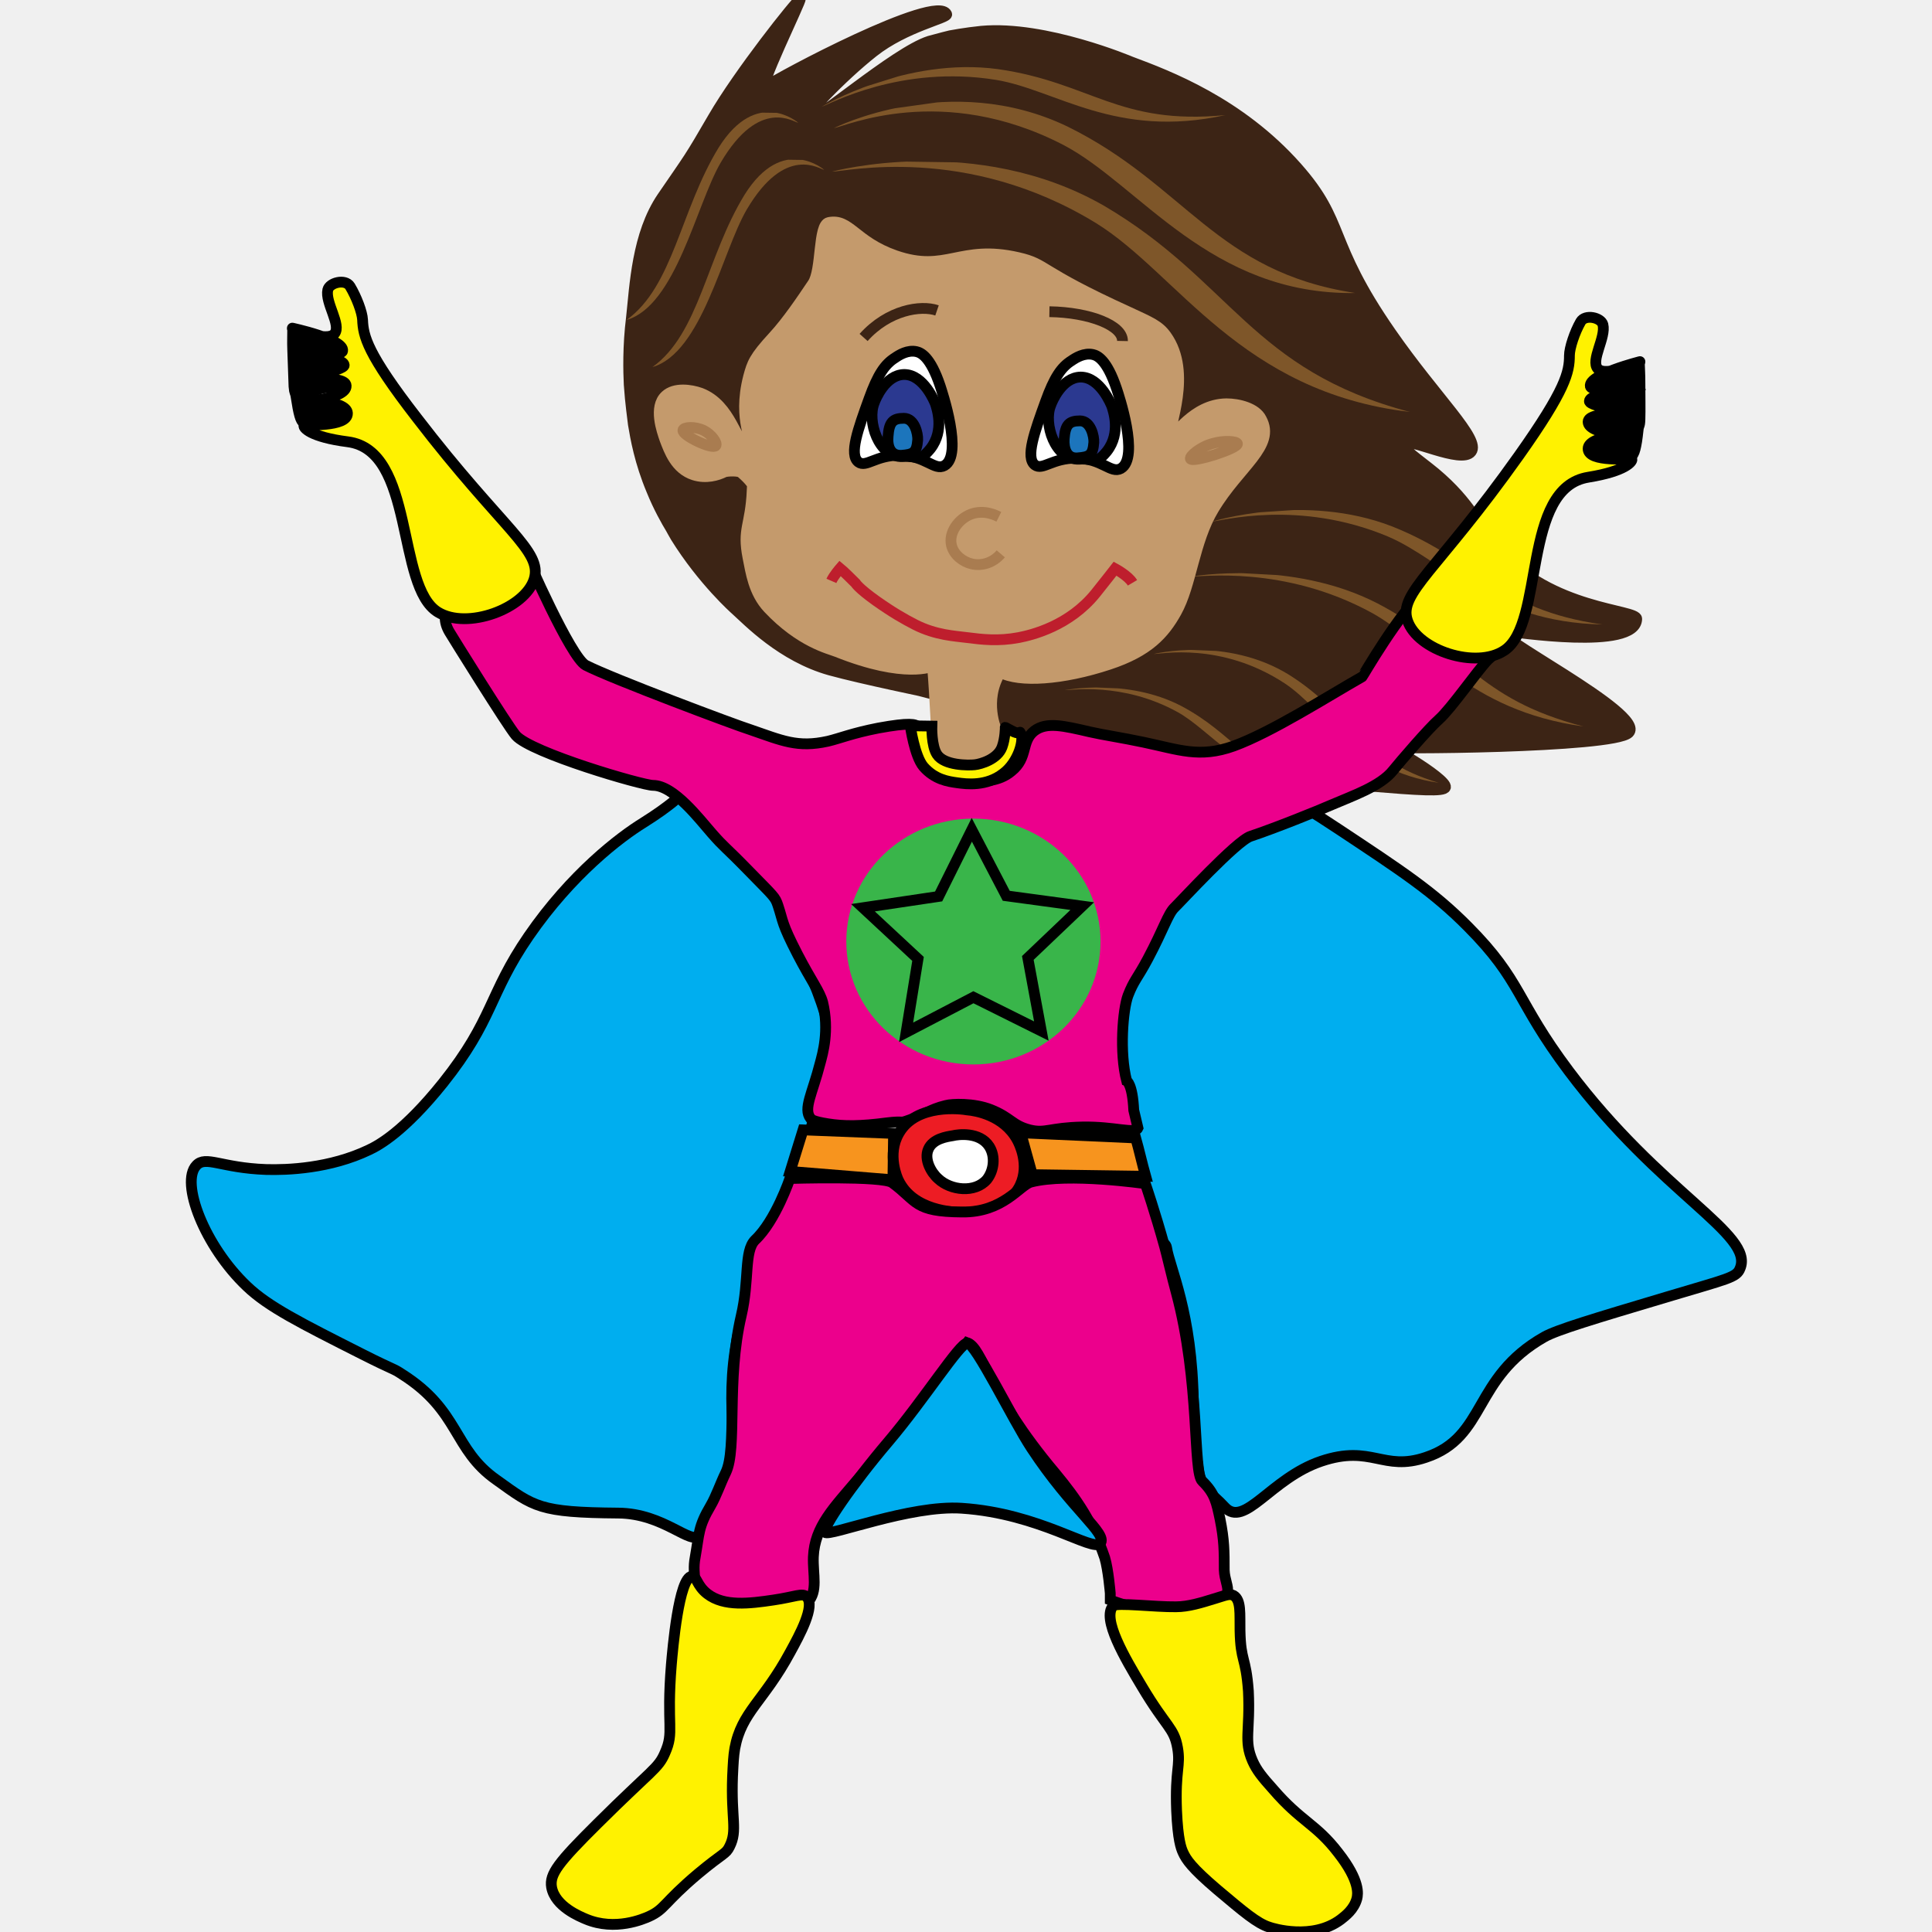
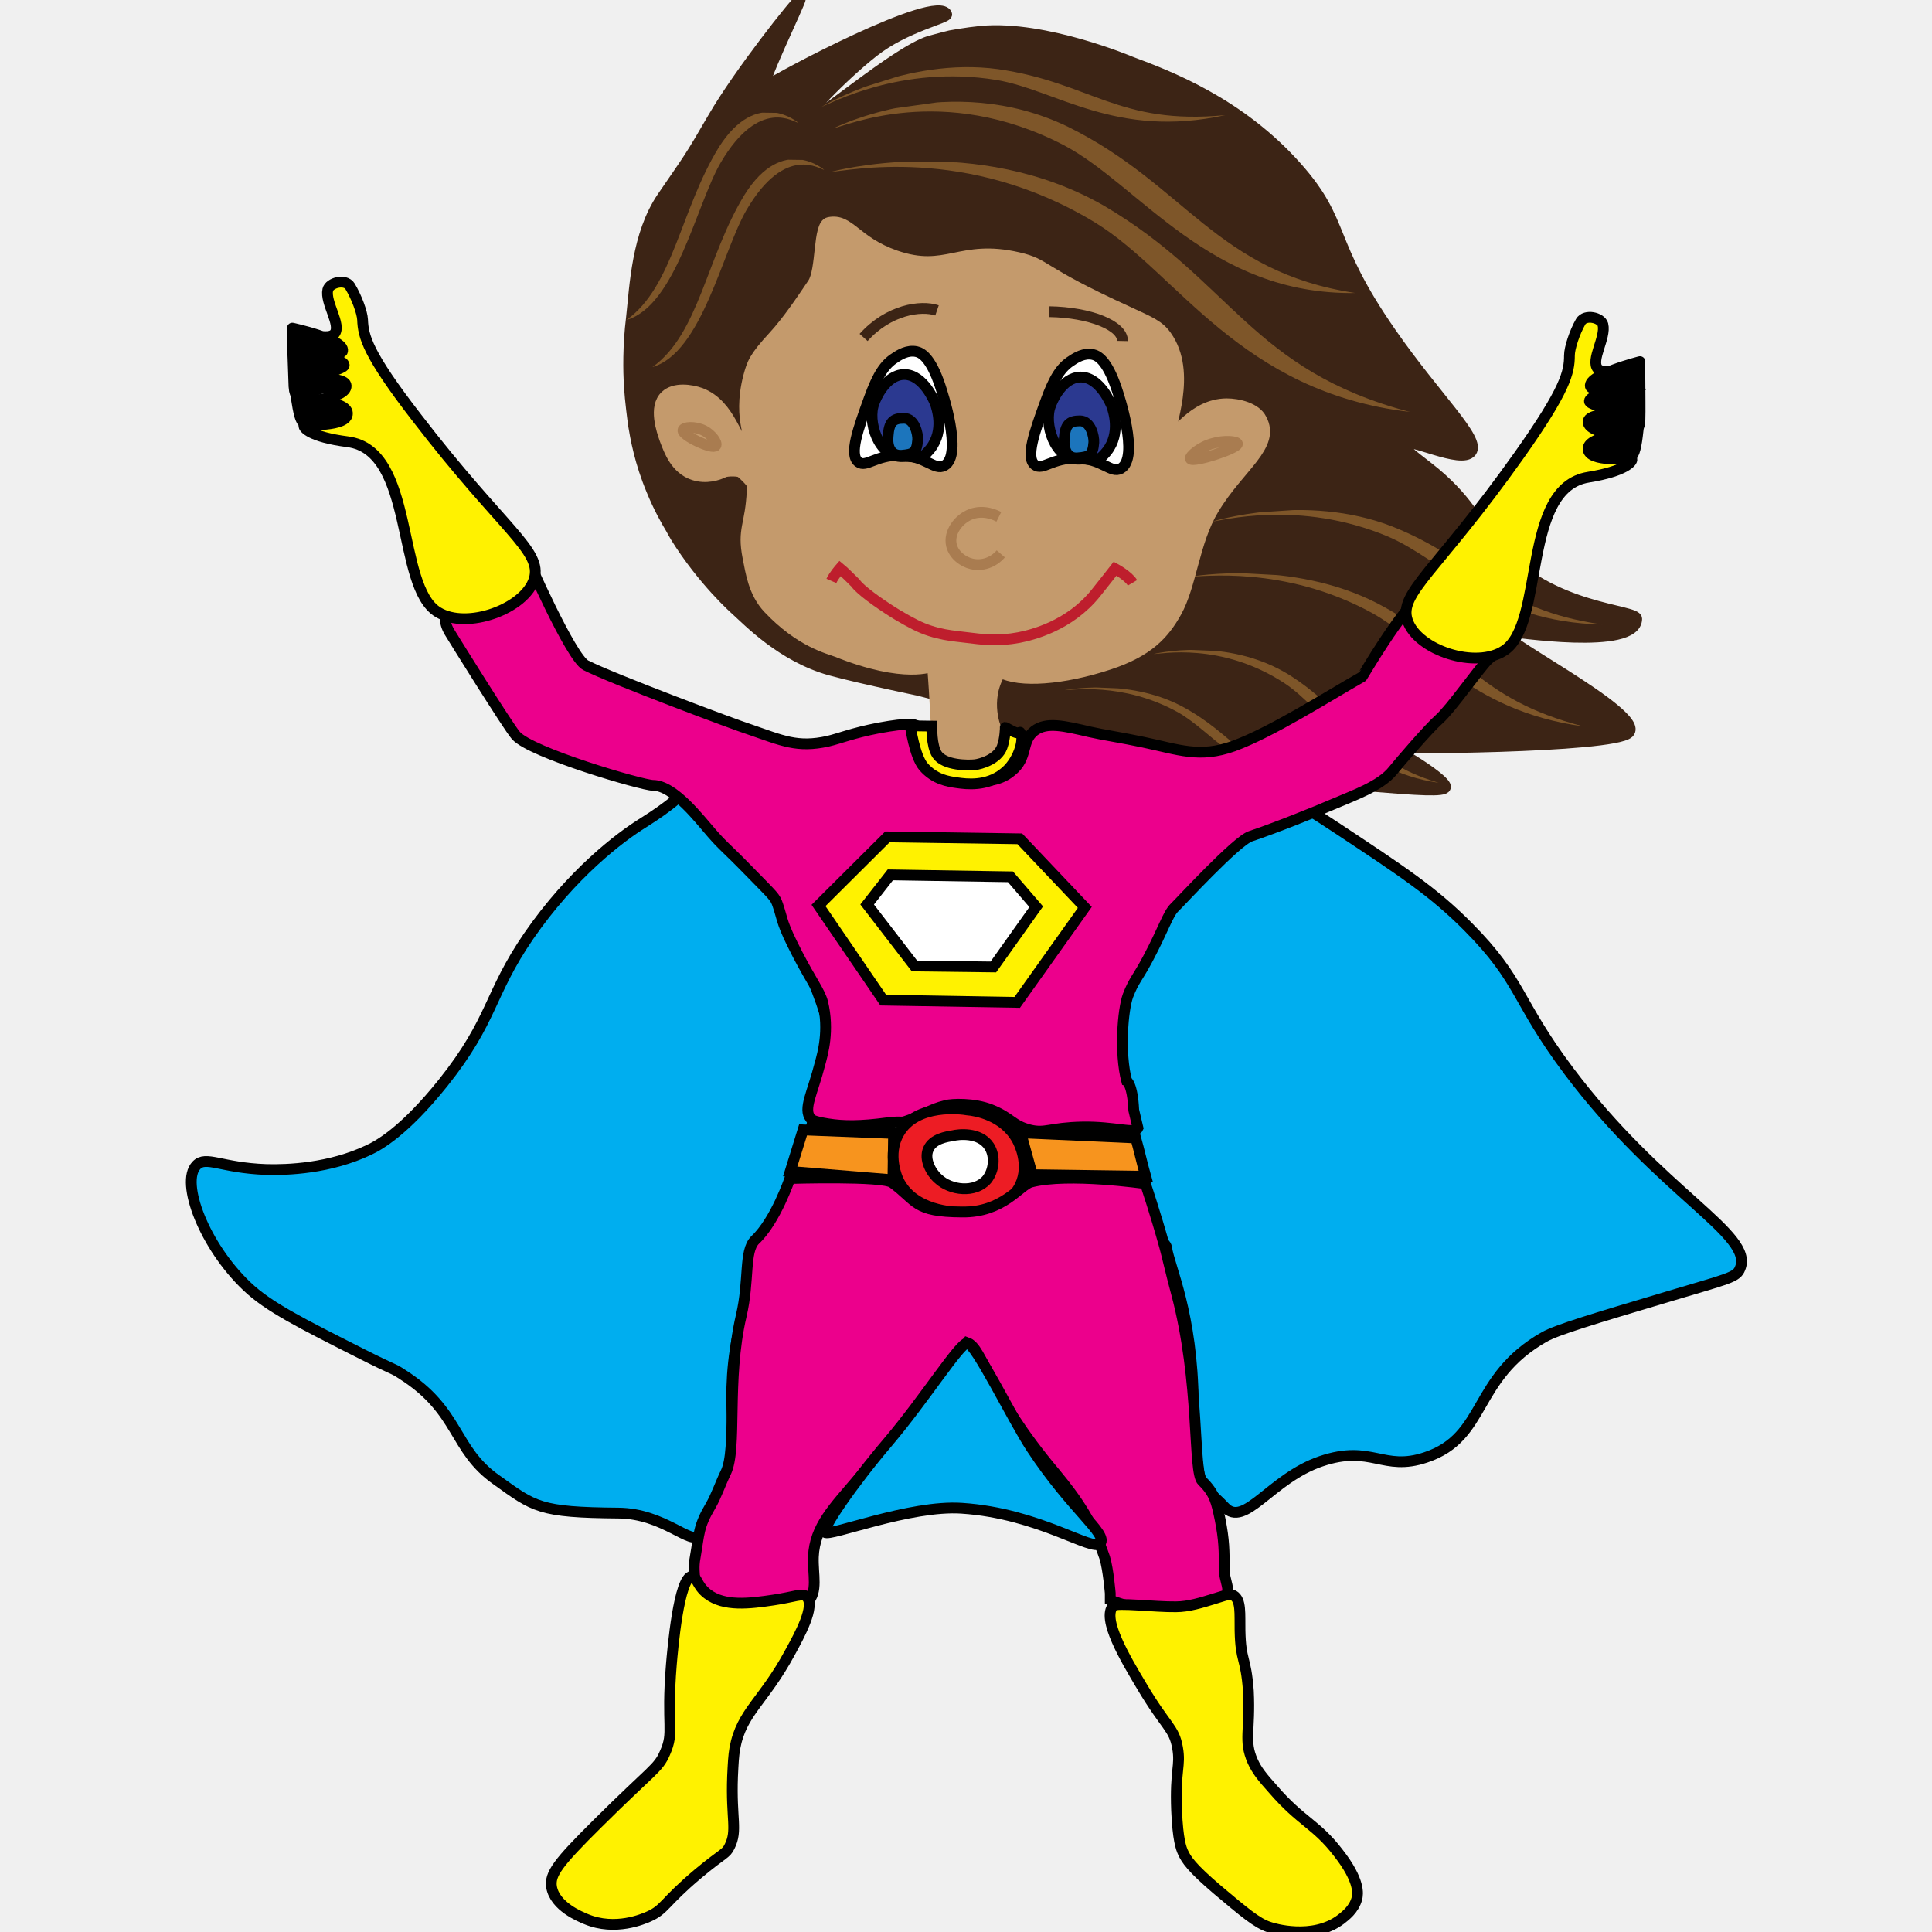
<svg xmlns="http://www.w3.org/2000/svg" xmlns:xlink="http://www.w3.org/1999/xlink" version="1.1" id="Layer_1" x="0px" y="0px" viewBox="0 0 600 600" enable-background="new 0 0 600 600" xml:space="preserve">
  <symbol id="Brown_Hair_4" viewBox="-11.3 -7.7 22.6 15.3">
    <path fill="#7E5629" d="M-11.3,6.9c0,0,5.6,2.6,10.6-1.9c5-4.6,5.8-10.2,12-12.7C4.7-6.6,2.2,0.8-1,3.9C-6.1,8.8-10.8,6.9-11.3,6.9   z" />
  </symbol>
  <g>
    <path fill="#00AEEF" stroke="#000000" stroke-width="3.346" stroke-miterlimit="10" d="M380.3,468c6.2,6.8,14.3-8.9,30-14.2   s19.2,3.3,32.5-1.2c19-6.3,14.4-24.7,36.8-37.4c3.9-2.2,15.2-5.6,38-12.4c19-5.7,21.7-6,22.8-8.9c4.4-10.6-24.6-23.2-53.2-61.3   c-16.5-22-14.5-27.9-31.3-44.8c-10.8-10.9-20.6-17.3-40.2-30.3c-15.6-10.4-26.9-16.3-40.3-20.6c-7.8-2.5-23.8-3.6-23.8-3.6   s7.2,7,22.4,18.7c22,16.9-10,16.3-17.5,36.1c-7.2,19-13.5,34.6-12.5,44.2c0.5,5,8.3,20.5,5.3,26.2c-5,9.4,12.1,9.3-2.1,22.8   c-11.7,11,12.7,3.9,9.3,8.8c-4.5,6.4,5.9-10.2-0.9-7c-6.8,3.3,6.1,0.1,6.7,4.4c0.9,6.1,8,20.2,8.3,48.3c0.1,6.6,0.4,13.8,1.8,22   C373.3,462.4,376.6,464,380.3,468z" />
    <path fill="#00AEEF" stroke="#000000" stroke-width="3.346" stroke-miterlimit="10" d="M211.3,247c0,0-2.9,3.1-11.5,8.5   c-7.3,4.5-22.3,15.9-35.6,35.2c-12.5,18.2-10.9,25.9-26.6,45.6c-12.1,15.1-20,19.4-23,20.8c-12.1,5.8-25.4,6.3-32,6.1   c-13.9-0.5-18.7-4.4-21.6-1.3c-5.1,5.3,2.5,25.1,15.7,37.6c6.6,6.3,16.5,11.3,35.9,21.1c10.3,5.2,9.3,4.2,12.3,6.2   c18,11.4,15.7,23.3,29.3,32.8c11.7,8.4,13.3,10.1,37.8,10.3c14.3,0.1,22.7,10.3,25.2,6.8c0.6-0.8,1.3-0.9,3.6-5.2   c2.8-5.4,4.2-9.1,6.8-14.6c2.3-4.8-3.6-22.8,2.5-46.4c2.7-10.6,6.2-21.5,10.2-30c6.2-13,1.4-3.4,6.2-13c3.5-7.3,8.9-32.1,10.7-37.6   c4.4-13-13-39.6-12.5-46.2c0.2-2-13.8-14.8-23.6-25.3C217,253.9,212.5,248.4,211.3,247z" />
    <path fill="#3C2415" stroke="#3C2415" stroke-width="3.346" stroke-miterlimit="10" d="M508.3,192.2c0-3-26.6-2.7-43-21.7   c-6.1-7-8.4-14.2-19.6-23.6c-5.1-4.2-10.5-7.7-9.8-9.1c1.1-2.3,18,6.5,21,2.5c3-3.9-10.8-16.6-24.9-36.9   c-20.1-28.9-13.8-34-29.2-51.4c-17.9-20.2-40.1-28.5-51.6-32.8c0,0-26.6-11.3-46.4-9.5c-5,0.5-9.7,1.4-9.7,1.4s-3.3,0.8-6.5,1.7   c-10.7,3.4-36.7,26.2-38.4,24.8c-1-0.9,11-13.6,21-21.5s23.3-10.5,22.8-11.7c-3.1-6.6-52.8,19.9-56,22.4   c-3.6,2.8,11.3-27.4,10.5-27.1c-1.3,0.7-19,23-27,36.8c-7.6,13.1-7.1,12-15.8,24.7c-7.9,11.6-8.5,27.5-9.6,37.5   c-1.1,8.8-0.9,16.7-0.7,20.7c0.4,6,1.1,10.5,1.3,12.4c0.7,4.2,2,11.7,5.7,20.5c2.1,5.2,4.6,9.6,6,11.9c0,0,0.7,1.3,1.4,2.5   c8.5,13.7,18.6,22.6,18.6,22.6c3.9,3.5,14.4,14.6,29.4,18.8c10.2,2.8,30.9,7,31.5,7.2c0,0-0.5-11.9-0.4-6.5   c0,0.1-52.1-7.8-58.6-33.1c-2.8-11,4-28.9-2.7-28.9c-4,0-6.3,3.4-12.3,0.5c-9.7-4.6-16.8-20.8-10.8-26.2c3.4-3.1,10.8-1.8,15.5,1.3   c7.2,4.8,7.8,13.8,9.8,13.5c2.5-0.4-1.8-14.7,6-26.5c3.1-4.6,5.2-4.6,11.3-13.1c3.7-5.2,5.7-7.9,6.8-12.1   c2.4-8.7-1.2-13.4,1.3-15.5c3.3-2.8,10.5,4.3,22.1,8.1c16.4,5.3,19.5-3.4,37.7,0.6c12.9,2.8,9.9,6.8,34.1,16   c4.3,1.6,9.1,3.3,13.2,8c6.4,7.3,6.5,16.8,6.4,17.8c-0.1,8.7-4.5,14.9-3.6,15.5c1.3,0.7,5.8-10.5,14.5-11.9   c4.2-0.7,9.5,0.8,12.1,4.6c3.2,4.7,0.8,10.9-0.2,13.3c-3.7,9.4-10.4,8.6-14.6,17.5c-3.1,6.5-0.1,8-3.6,17.7c-2.5,6.9-6,11.7-8,14.3   c-2.9,3.9-6.8,9.1-13.5,13.1c-4.9,3-10.3,4.1-21.2,6.4c0,0-4.9-0.9-19.6,1.5c0.6-3.7-1,9.1,0.7,12.5c2.3,4.9,15.1,1.4,28.8,1.5   c8.9,0,6.1,1.5,49.7,12.9c0,0,17.7,4.6,34.7,6h0.1c15.6,1.3,23.5,1.8,23.9,0.4c0.8-2.5-21.2-15.7-19.7-12.5   c0.3,0.7,71.6,0.3,76.6-4.4c6-5.8-46.1-31.8-38.3-31.6C469.8,196.1,508.1,202.2,508.3,192.2z" />
    <use xlink:href="#Brown_Hair_4" width="22.6" height="15.3" x="-11.3" y="-7.7" transform="matrix(3.4219 0.1398 7.257576e-02 -1.776 368.7912 228.1754)" overflow="visible" />
    <use xlink:href="#Brown_Hair_4" width="22.6" height="15.3" x="-11.3" y="-7.7" transform="matrix(3.9818 0.1627 0.1017 -2.4883 402.5949 222.1106)" overflow="visible" enable-background="new    " />
    <use xlink:href="#Brown_Hair_4" width="22.6" height="15.3" x="-11.3" y="-7.7" transform="matrix(5.4864 0.2971 0.1478 -2.7281 430.9099 201.2412)" overflow="visible" enable-background="new    " />
    <path fill="#C49A6C" stroke="#C49A6C" stroke-width="3.346" stroke-miterlimit="10" d="M291.1,232.5c0,0-0.7-16.2-1.5-25.6   c0,0-8.4,4-29.7-4.5c-2.5-1-11.3-2.9-21.3-13.5c-4.6-4.9-5.4-11.3-6.3-15.7c-1.8-9.1,0.8-9.8,1.3-20.9c0,0,2.2-0.6-3.4-5.5   c-0.7-0.7-4.4-0.6-5.3-0.2c-2,1-5.6,2.1-9.4,0.9c-5.7-1.8-7.7-7.6-9-11c-0.9-2.6-3.6-10.1,0.2-13.6c2.8-2.6,7.8-1.9,10.9-0.8   c9.7,3.7,11.1,16.1,14.3,15.6c2.7-0.4-3.1-6.5,0.6-20.8c1.1-4,1.6-5.8,7.7-12.4c4.4-4.8,8.7-11.2,12.2-16.4c2.9-4.2,1.6-18.3,5-19   c6.5-1.3,8.1,5.9,20.7,10.3c15.9,5.5,19.9-3.6,38.1,0.6c9.2,2.1,5.7,3.9,34.3,16.9c6.9,3.2,9.4,4.2,11.7,7.4   c8.3,11.6,0.4,28.9,1.5,30.5c0.9,1.3,6.6-9.3,17.2-9.4c3.7,0,9.1,1.3,10.8,4.7c4.6,8.4-6.8,14.7-14.8,28   c-6.1,10.1-6.9,23.6-11.6,32c-3.8,6.8-8.7,12.2-20.8,16.2c-14.5,4.8-28,5.7-33.8,2.5l0,0c-5.4,8.9-1.2,18-1.2,18c0,1.1,0,2.8,0,5   c-1.3,1.1-3.7,2.4-6.9,3.3c-1,0.3-1.9,0.4-3.3,0.4C294.6,235.4,291.1,232.5,291.1,232.5z" />
    <path fill="#EC008C" stroke="#000000" stroke-width="3.346" stroke-miterlimit="10" d="M321.2,227c3.8-2.9,9.1-1.6,17.3,0.3   c3.9,0.9,10,1.8,16.6,3.2c11,2.3,17.4,5,28,1.2c11.8-4.3,29-15.3,39.9-21.5c0.2-0.1,11.7-20.3,19.4-26.6c3.2-2.5,5.2,7.4,9.2,10.2   c3.3,2.3,13.1,6.3,14.4,7.9c0,0-1.6,1-3.9,3.2c-3.4,3.5-11.3,15-15.2,18.5c-3.3,2.9-12.2,13.3-14.3,15.9   c-3.9,4.9-12.7,7.9-18.7,10.5c-4.8,2.1-18,7.4-25.5,9.9c-4.4,1.4-22.1,20.7-23.6,22.1c-2.1,2-3.3,6.5-8.4,16.1   c-3.2,6-4.2,6.4-6.1,11.3c-1.6,4.4-2.7,17.7-0.4,26.5c0,0,1.8,0.8,2.2,9.1l1.3,5.5c-0.9,2-7.3-0.5-17.3-0.3   c-10.1,0.2-11.4,2.1-16.3,0.9c-5.5-1.4-5.8-3.8-12.1-6.3c-5.3-2.1-12.1-1.8-13.9-1.3c-5.4,1.3-6.3,2.9-12.5,4.9   c-1.8,0.6-0.8-0.1-5.8,0.5c-8.3,1.1-13.5,1.1-18.4,0.3c-4.5-0.7-5.1-1.3-5.4-1.7c-2.3-3,0.6-7.7,3-17.1c0.8-3,2.9-10.1,0.8-18.9   c-0.9-3.4-3.5-6.6-7.8-14.9c-5.1-9.9-4.4-10.1-6.1-15.2c-0.9-2.7-1.1-2.6-9.1-10.8c-7.8-8-7.3-6.9-11.5-11.7   c-3.7-4.2-11.7-14.8-18.2-14.8c-3.3,0-37.9-10.1-42.6-15.5c-2.5-2.9-19.9-30.9-20.6-32.1c-3.9-6.5,1.7-11.3,3.3-12.4   c5.8-4.6,7.2-3.9,11.3-8.1c4.6-4.7,6.5-10.7,8.5-5.1c1,2.6,14.6,33.5,19.2,35.9c8.2,4.2,46.6,18.6,51.1,20   c9.9,3.4,14.6,5.7,24.1,3.6c3.8-0.9,7.5-2.5,15.7-4.1c9.8-1.8,11.5-1.2,12.4-0.4c3.4,2.7,0.6,7.3,4.1,11.9c3.7,4.6,10.4,4.9,12.9,5   c2.6,0.1,7.9,0.3,11.9-3.1C319.4,235.3,317,230.3,321.2,227z" />
+     <polygon fill="#FFF200" stroke="#000000" stroke-width="3.346" stroke-miterlimit="10" points="316.7,260.5 336.9,281.8    315.9,311.3 274.3,310.6 254.2,281.2 275.6,259.9  " />
+     <polygon fill="#FFFFFF" stroke="#000000" stroke-width="3.346" stroke-miterlimit="10" points="321.8,281.6 308.5,300.3 284,300    269.3,280.9 276.5,271.7 313.8,272.3  " />
    <path fill="#F7941E" stroke="#000000" stroke-width="3.346" stroke-miterlimit="10" d="M352.7,353.4c1.1,3.9,2,8,3.1,11.9   l-35.2-0.5l-3.6-13L352.7,353.4z" />
    <polygon fill="#F7941E" stroke="#000000" stroke-width="3.346" stroke-miterlimit="10" points="277.5,352 277.3,366.4 245.4,363.8    249.4,350.9  " />
    <path fill="#ED1C24" stroke="#000000" stroke-width="3.346" stroke-miterlimit="10" d="M315.9,354c0.5,0.9,4,7.6,0.9,14.1   c-4,8.4-15.7,8.4-18,8.4c-2.6,0-15.2-0.4-19.8-10c-0.2-0.4-3.7-7.9,0.2-14.6c5.4-9.4,19.6-7.5,21.2-7.2   C302.9,344.9,311.7,346.3,315.9,354z" />
    <path fill="#FFFFFF" stroke="#000000" stroke-width="3.346" stroke-miterlimit="10" d="M307.2,356c2,3.1,1.5,7.5-0.7,10.3   c-3.7,4.3-11.3,3.4-15.1-0.2c-2.2-1.9-4.5-6-3.1-9.2c1.4-3.3,5.8-3.9,7.6-4.2C297.5,352.3,304.2,351.4,307.2,356z" />
    <path fill="#EC008C" stroke="#000000" stroke-width="3.346" stroke-miterlimit="10" d="M355.7,367.6c0,0,3.1,9.1,6,19.6   c0.5,1.7,2.3,9.5,3.6,14.2c7.5,27.9,5.1,55.9,8.1,58.6c3.9,3.8,4.4,6.6,5.5,11.8c1.3,6.5,1.3,9.9,1.3,15.8c0.1,3,1.4,5.1,1,7   c-0.6,2.7-5.1,3.9-8.2,4.7c-1.7,0.5-9.1,1.4-14.7,1c-6.2-0.5-13.5-3.4-13.5-3.4v-2.1c0,0-0.6-7.3-1.7-11   c-3.7-10.9-8.6-18.1-15.4-26.3c-21.4-25.4-22.4-38.7-27.3-40.5c0,0-9.1,13.2-33.9,42.3c-7.5,8.9-13.5,14.7-13.9,24.2   c-0.2,5.5,1.5,10.8-1.8,14.1c-0.8,0.8-2.1,1.6-10.3,2c-14.8,0.6-19.2-2.1-20.5-3c-1.4-1-4.1-2.9-4.2-5.5c-0.1-2.4-0.5-4.4,0.1-7.5   c1.3-7.4,0.9-9.4,4.8-16c1.7-2.9,3-6.8,4.7-10.3c3.6-7.4,0.1-28.6,4.8-48.7c2.6-11.1,0.8-20,4.3-23.5c6.4-6,10.8-19.1,10.8-19.1   s28.8-0.9,31.8,1.3c7.9,5.8,6.7,9,21.6,9.1c12.9,0.2,18-8.4,21.5-9.3C331.7,364.1,355.7,367.6,355.7,367.6z" />
    <path fill="#FFF200" stroke="#000000" stroke-width="3.346" stroke-miterlimit="10" d="M385.1,506.4c-0.1-5.2,0.4-9.5-2-10.9   c-1.3-0.7-2.6,0-6,1c-3.9,1.2-8,2.5-11.9,2.5c-6.5,0.1-18.5-1.4-19.5-0.3c-3.6,4,3.7,16.3,8.9,25c7.6,12.8,10,12.8,11.1,19.1   c1,5.7-0.8,6.7-0.3,19.5c0.4,9.1,1.4,11.7,2,13c1,2.2,2.6,4.7,10.7,11.6c8.2,6.9,12.3,10.4,16.1,11.6c1.1,0.4,13.4,4.2,22.2-2.4   c1.4-1.1,4.1-3.1,5-6.5c0.3-1.3,1.1-5.4-5.8-14.2c-6.9-9-11.5-9.6-20.2-19.7c-3.5-3.9-5.1-5.9-6.4-8.8c-2.8-6.4-0.7-9.2-1.3-21.7   C386.9,514.3,385.3,516.2,385.1,506.4z" />
    <path fill="#FFF200" stroke="#000000" stroke-width="3.346" stroke-miterlimit="10" d="M245.4,513.1c2.9-5.3,7.9-14.4,5.1-17.2   c-1.3-1.3-3.5,0-10.3,1c-7.4,1.1-15.3,2.1-20.5-1.9c-3.4-2.6-3.3-5.6-4.8-5.5c-4.1,0.3-6,22.8-6.4,27.4c-1.6,19.5,1,20.8-2,27.5   c-2.1,4.9-3.9,5-20.9,21.9c-12.2,12.1-15,15.7-14.3,19.8c1.1,6,8.8,9.1,10.7,9.9c9.1,3.8,17.9-0.1,19.5-0.8   c5.1-2.3,4.5-4.2,15.3-13.3c7.9-6.6,8.6-6,9.8-8.5c2.5-5,0.4-8.5,0.9-21.7c0.2-4.2,0.3-6.3,0.7-8.7   C230.3,531.6,237.1,528.5,245.4,513.1z" />
    <path fill="#00AEEF" stroke="#000000" stroke-width="3.346" stroke-miterlimit="10" d="M256.2,475.9c1.3,1.4,26.5-8.6,42.5-7.5   c24.2,1.6,40.7,13.7,43,10.9c2.4-3-8.8-10.4-21.4-29.6c-5.9-9-17.3-32.6-19.9-32.6c-2.3-0.1-13.3,17.4-24.5,30.6   C264.5,461.1,255.3,474.7,256.2,475.9z" />
    <path fill="none" stroke="#A97C50" stroke-width="3.346" stroke-miterlimit="10" d="M222.3,138.4c0.6-0.8-1.3-3.5-3.7-4.7   c-2.8-1.4-6.4-1.1-6.5-0.1C211.7,135.2,221.4,139.8,222.3,138.4z" />
    <path fill="none" stroke="#A97C50" stroke-width="3.346" stroke-miterlimit="10" d="M369.7,142.5c-0.4-0.8,3.1-3.8,7-4.8   c3.4-1,7.4-0.7,7.6,0.1C384.5,139.3,370.4,143.8,369.7,142.5z" />
    <g>
      <path fill="#FFFFFF" stroke="#000000" stroke-width="3.346" stroke-miterlimit="10" d="M348.1,145.5c-3.1,1.7-5.8-3.1-13.8-3.2    c-7.5-0.1-10.5,3.9-12.9,2.1c-3-2.3-0.1-10.3,3.3-19.7c2.7-7.5,4.9-10.7,8.1-12.7c1.3-0.9,3.9-2.5,6.6-1.9    c1.3,0.3,4.3,1.4,7.4,10.7C347.3,122.3,354,142.1,348.1,145.5z" />
      <path fill="#2B3990" stroke="#000000" stroke-width="3.346" stroke-miterlimit="10" d="M343.8,140.1c4.4-5.7,1.9-12.6,1.5-13.9    c-0.2-0.5-3.6-9.1-9.7-9.1c-5.8,0.1-8.9,7.6-9.3,8.8c-2.3,5.6,1.3,17,8.8,16.7C340.1,142.3,340.3,144.4,343.8,140.1z" />
      <path fill="#1C75BC" stroke="#000000" stroke-width="3.346" stroke-miterlimit="10" d="M334.7,142.2c3.6-0.3,4.7-0.8,5-4.8    c0.1-1.8-0.9-6.7-4.3-6.7c-3.4,0-4.6,1.2-4.9,5.6C330.3,139.4,331.3,142.5,334.7,142.2z" />
    </g>
    <path fill="none" stroke="#3C2415" stroke-width="3.346" stroke-miterlimit="10" d="M291,96.4c-5-1.7-15.1-0.2-22.8,8.4" />
    <path fill="none" stroke="#3C2415" stroke-width="3.346" stroke-miterlimit="10" d="M348.6,105.9c0.1-4.8-10.1-8.9-22.7-9.1" />
    <line fill="none" stroke="#000000" stroke-width="3.346" stroke-miterlimit="10" x1="278.7" y1="103.8" x2="278.7" y2="103.8" />
    <g>
      <path fill="none" stroke="#A97C50" stroke-width="3.346" stroke-miterlimit="10" d="M310.2,160.5c-0.6-0.3-4.5-2.4-8.7-0.8    c-3.7,1.4-7,5.6-6,9.7c0.8,3.1,3.7,5.1,6.2,5.7c3.3,0.8,6.8-0.4,9.1-3.1" />
    </g>
    <path fill="none" stroke="#BE1E2D" stroke-width="3.346" stroke-miterlimit="10" d="M351.7,181c-1.3-2.2-5.4-4.4-5.4-4.4   s-3.5,4.5-6,7.6c-8.2,10.2-19.8,13-23.9,13.8c-6.4,1.2-11.4,0.6-16.1,0c-3.7-0.5-9.6-0.7-16.1-4c-3.5-1.8-7-3.8-12.1-7.4   c-5.6-4-6.4-5.5-6.4-5.5c-3.8-3.8-4.8-4.6-4.8-4.6s-2,2.3-2.7,3.9" />
    <g>
      <path fill="#FFFFFF" stroke="#000000" stroke-width="3.346" stroke-miterlimit="10" d="M293.3,144.6c-3.1,1.7-5.8-3.1-13.8-3.2    c-7.5-0.1-10.5,3.9-12.9,2.1c-3-2.3-0.1-10.3,3.3-19.7c2.7-7.5,4.9-10.7,8.1-12.7c1.3-0.9,3.9-2.5,6.6-1.9    c1.3,0.3,4.3,1.4,7.4,10.7C292.5,121.5,299.2,141.3,293.3,144.6z" />
      <path fill="#2B3990" stroke="#000000" stroke-width="3.346" stroke-miterlimit="10" d="M289,139.3c4.4-5.7,1.9-12.6,1.5-13.9    c-0.2-0.5-3.6-9.1-9.7-9.1c-5.8,0.1-8.9,7.6-9.3,8.8c-2.3,5.6,1.3,17,8.8,16.7C285.3,141.5,285.5,143.6,289,139.3z" />
      <path fill="#1C75BC" stroke="#000000" stroke-width="3.346" stroke-miterlimit="10" d="M280,141.4c3.6-0.3,4.7-0.8,5-4.8    c0.1-1.8-0.9-6.7-4.3-6.7c-3.4,0-4.6,1.2-4.9,5.6C275.5,138.6,276.5,141.6,280,141.4z" />
    </g>
    <use xlink:href="#Brown_Hair_4" width="22.6" height="15.3" x="-11.3" y="-7.7" transform="matrix(-2.32 -3.351768e-02 6.136537e-02 -4.2475 229.3143 81.6688)" overflow="visible" enable-background="new    " />
    <use xlink:href="#Brown_Hair_4" width="22.6" height="15.3" x="-11.3" y="-7.7" transform="matrix(-2.32 -3.351768e-02 6.136537e-02 -4.2475 221.2526 67.0499)" overflow="visible" enable-background="new    " />
    <use xlink:href="#Brown_Hair_4" width="22.6" height="15.3" x="-11.3" y="-7.7" transform="matrix(7.9892 0.1154 7.126594e-02 -4.9327 348.1095 88.6507)" overflow="visible" enable-background="new    " />
    <use xlink:href="#Brown_Hair_4" width="22.6" height="15.3" x="-11.3" y="-7.7" transform="matrix(6.7203 -0.9351 -0.6893 -4.9545 339.6712 63.4132)" overflow="visible" enable-background="new    " />
    <use xlink:href="#Brown_Hair_4" width="22.6" height="15.3" x="-11.3" y="-7.7" transform="matrix(5.0194 -1.5695 -0.8153 -2.6075 317.5289 33.4074)" overflow="visible" enable-background="new    " />
    <use xlink:href="#Brown_Hair_4" width="22.6" height="15.3" x="-11.3" y="-7.7" transform="matrix(5.2476 -0.3481 -0.1808 -2.726 436.9259 176.8773)" overflow="visible" enable-background="new    " />
    <g>
      <path fill="#FFF200" stroke="#000000" stroke-width="3.346" stroke-miterlimit="10" d="M136,190.1c-13.1-8-7-50.2-28-52.9    c-11.7-1.5-13.8-4.4-13.6-5c0.1-0.5,13.7,0.6,13.5-3.9c-0.2-4.1-14.6-4.3-14.7-3.8c-0.1,0.6,14.5-0.6,14.3-4.7    c-0.1-3.6-15.8-1.6-15.9-1.7c0-0.1,15.4-3,15.3-4.7c-0.2-2.9-16-2.6-15.9-2.8c0-0.2,15.1,0.3,15.4-1.6c0.7-3.7-16.2-7.2-15.6-7.1    c0.3,0,10.8,4.6,13.1,1.7c2.2-2.7-3-9.6-2.1-13.6c0.5-2.2,5.4-3.5,6.9-1.1c2,3.3,3.8,8.1,3.9,10.4c0.2,5.1,1.4,10.5,16.9,30.5    c26.8,34.9,39,41.2,36.4,50C163.1,189,145.1,195.7,136,190.1z" />
      <path fill="none" stroke="#000000" stroke-width="3.346" stroke-miterlimit="10" d="M90.9,102c0,3.2-0.1,3.8,0,6.6    s0.3,8.9,0.4,11.4c0.2,2.5,0.4,1.4,0.7,3.5c0.7,4.7,1.4,7.6,2.3,7.6" />
      <g>
        <g>
          <path d="M89.7,104.7c-0.1,2.8-0.3,5.5,2.9,5.6c2.1,0.1,4.1,0.7,6.3,0.7c2.1,0,4.2-0.5,6.3-1c1.5-0.4,1.5-2.7,0-3.1      c-2.3-0.7-4.5-1.5-6.7-2.2c-1.7-0.6-3.9-1.5-5.8-1.4c-0.8,0.1-1.3,0.5-1.5,1.2c-0.6,1.6-0.5,3.8,1.4,4.2c1.3,0.3,2.7,0.3,4,0.8      c1.4,0.5,2.8,0.8,4.3,0.7c2-0.2,2.1-3.2,0-3.2c-0.9,0-1.4,0.3-2,0.8c-0.4,0.3-0.6,0.7-1,1c-0.6,0.6,0.3,0.6-0.3,0      c-1.3-1.3-2-3.3-3.9-3.9c-2-0.5-2.9,2.6-0.9,3.1c1.7,0.5,2.2,3.5,4.1,4.1c0.8,0.3,1.4,0.1,2.2-0.3c0.4-0.2,1.4-1.7,1.8-1.7      c0-1.1,0-2.1,0-3.2c-1.8,0.2-3.3-0.6-5-1.1c-0.6-0.2-1.3-0.4-2-0.4c-0.3,0-0.6,0-0.8,0c0.8,0.7,1.2,0.6,1.1-0.2      c-0.5,0.4-1.1,0.8-1.5,1.2c1.7-0.1,4.2,1.1,5.8,1.6c1.9,0.7,3.9,1.3,5.9,1.9c0-1.1,0-2,0-3.1c-3.3,0.9-6,0.9-9.3,0.2      c-0.9-0.2-1.8-0.4-2.7-0.1c-0.6,0.1-0.6,0.1,0.1,0.2c0.5,0.3,0.7,0.1,0.5-0.4c0.2-0.4,0-1.8,0-2.2      C93,102.7,89.8,102.7,89.7,104.7L89.7,104.7z" />
        </g>
      </g>
      <g>
        <g>
          <path d="M90,111.6c0.1,1.5,0.2,3,0.4,4.5c0.1,1.5,2.1,2.3,3,0.8c0.7-1.2,4.5-1.2,5.8-1.4c1.9-0.4,3.9-0.9,5.8-1.4      c1.2-0.3,1.5-1.8,0.7-2.7c-1.3-1.3-3.1-1.6-4.9-1.6c-1.4,0-2.9,0-4.3,0.1c-1.2,0-2.7-0.3-3.8,0.2c-2.2,0.8-1.4,4.7-1.3,6.5      c0.2,1.6,2.9,2.4,3.2,0.4c0.1-0.5,0.1-1,0.1-1.5c0-0.5,0.4-2.3-0.1-1.3c-0.5,0.3-1,0.5-1.3,0.8c1.7,0,3.4-0.3,5.1-0.3      c1.7,0.1,3.3,0,5-0.4c2-0.5,1.2-3.6-0.9-3.1c-1.6,0.4-3.3,0.3-5,0.2c-1.4,0-2.8,0.3-4.2,0.3c-0.5,0-1.2,0.3-1.3,0.8      c-0.5,1.1-0.3,2.9-0.4,3.6c1.1,0.1,2.1,0.3,3.2,0.4c-0.1-0.6,0.2-4.2-0.2-4.4c-0.3,0.4-0.7,0.7-1,1.1c0.7,0,1.3,0,2,0      c1,0,2,0,3,0c1.4,0,3.9-0.5,5,0.7c0.2-0.9,0.5-1.8,0.7-2.7c-3,0.8-5.9,1.4-9,1.9c-1.9,0.3-3.6,0.6-4.5,2.4c1,0.3,2,0.6,3,0.8      c-0.1-1.5-0.2-3-0.4-4.5C93,109.6,89.8,109.6,90,111.6L90,111.6z" />
        </g>
      </g>
      <g>
        <g>
          <path d="M95.7,112.8c0.7,0,2-0.3,2.7,0c0.4,0.2,0.7,0.6,1.1,0.7c0.6,0.2,1.3,0.1,1.9,0.1c0.8,0,1.7,0.1,2.5-0.2      c0.4-0.1,0.6-0.4,0.6-0.8v-0.1c0-0.3-0.2-0.6-0.4-0.7c0,0-0.1,0-0.1-0.1c-0.9-0.6-1.6,0.9-0.8,1.3c0,0,0.1,0,0.1,0.1      c-0.1-0.2-0.3-0.5-0.4-0.7v0.1c0.2-0.3,0.4-0.5,0.6-0.8c-0.7,0.2-1.6,0.2-2.3,0.1c-0.5,0.1-1,0-1.4-0.3      c-0.2-0.1-0.3-0.2-0.5-0.4c-1.1-0.4-2.3-0.2-3.5-0.2C94.6,111.3,94.6,112.8,95.7,112.8L95.7,112.8z" />
        </g>
      </g>
      <g>
        <g>
          <path d="M92,114.9c0.4,0,0.8,0,1.2,0c1.1,0,1.1-1.6,0-1.6c-0.4,0-0.8,0-1.2,0C91.1,113.2,91.1,114.9,92,114.9L92,114.9z" />
        </g>
      </g>
      <g>
        <g>
          <path d="M91.6,120.4c4.8,0,9.6,0,14.4,0c-0.1-1.1-0.3-2.1-0.4-3.2c-2,0.6-4.1,1.1-6.2,1.6c-1.9,0.5-4.3,1.5-6.4,1.6      c0.5,0.3,1,0.5,1.3,0.8c0-1-0.3-1.2-0.9-0.5c-0.9,0.5-0.7,0.7,0.6,0.5c0.7,0.2,1.5,0.1,2.2,0.1c1.1,0,2.2-0.1,3.3-0.2      c0.7-0.1,2.1,0.1,2.6-0.2c0.8,0.1,0.8-0.2,0-1c-0.2-0.9-0.7-1.2-1.4-0.9c-0.6-0.1-1.3,0.2-1.7,0.3c-0.8,0.2-1.4,0.6-2.1,0.8      c-0.4,0.1-3.9,0.7-3.2,1.3c-0.1-0.5-0.3-1.1-0.4-1.5c0.3-0.2,0.5-0.4,0.8-0.6c0.3,1,0.6,2,0.8,3c0.1-0.1,0.2-0.1,0.3-0.2      c2-0.1,2-3.3,0-3.2c-0.9,0-1.3,0.1-1.9,0.6c-1.3,1-0.8,2.8,0.8,3c4.5,0.6,1.3-7.1-1.9-3.7c-1.1,1.2-0.6,3.5,0.6,4.4      c2.3,1.8,5.3-0.5,7.6-1c1.7-0.4,5.3,0.1,5.5-2.6c0.2-2.4-2.5-2.2-4-2.1c-2,0.1-3.9,0.4-6,0.4c-1.2,0-2.9-0.5-3.9,0.1      c-1.7,0.9-1,3.4-0.2,4.6c0.3,0.5,0.9,0.8,1.3,0.8c2-0.1,4.2-1,6.2-1.4c2.4-0.7,4.8-1.3,7.2-1.9c1.7-0.5,1.3-3.2-0.4-3.2      c-4.8,0-9.6,0-14.4,0C89.6,117.3,89.6,120.4,91.6,120.4L91.6,120.4z" />
        </g>
      </g>
      <g>
        <g>
          <path d="M92.6,126.7c2-0.1,4-0.2,6.1-0.1c1.2,0.1,2.3,0.3,3.5,0.5c0.7,0.1,1.3,0.3,1.9,0.5c-0.2-0.4-0.5-0.5-0.8-0.1      c-1.6,1-3.4,1.6-5.2,2c-0.4,0.1-2.4,0.5-2.5,0.4c-0.1,0.6-0.2,0.2-0.3-1.2c-0.1-0.7-0.1-1.3,0.1-1.8c-0.4,0.4-0.8,0.8-1.2,1.2      c-1.3,0.3-0.7-0.5-0.4,0.6c0.1,0.5,0.5,1,0.7,1.4c0.4,0.8,0.7,1.6,1.3,2.2c1.3,1.2,2.8,0.4,3.9-0.8c0.7-0.8,1.2-1.6,1.7-2.4      c0.3-0.4,0.9-1,1-1.3c0.1-0.1,0.2-0.2,0.3-0.3c-0.9-0.1-1.6,0-2.5,0.3c-1,0.2-2.1,0.4-3.1,0.8c-0.4,0.1-0.7,0.2-1.1,0.3      c-0.1,0.5-0.1,0.5,0,0c-0.1-0.7,1-1.9,1.2-2.6c-0.4,0.4-0.8,0.8-1.2,1.2c-0.9,0.2-1.3-0.2-0.2,0.2c0.7,0.2,1.3,0.4,2,0.5      c0.8,0.1,1.5-0.1,2.4-0.1c0.3,0,0.5,0,0.8-0.1c1.3,0.4,1.6,0.3,1-0.2c0.4-0.4,0.8-0.8,1.2-1.2c-1.3,0.5-2.8,0.6-4.1,1.1      c-1.4,0.5-2.7,1.1-4,1.7c0.7,0.1,1.3,0.2,1.9,0.3c0.6,0.8,3.4-0.5,4.2-0.7c2-0.4,1.2-3.5-0.9-3.1c-2.7,0.6-8.6,2.2-5.6,6      c0.5,0.6,1.3,0.6,1.9,0.3c2.3-1.2,4.6-1.4,7-2.3c1.1-0.4,1.7-1.1,1.7-2.3c0-4.1-5.6-2.3-7.9-2.9c-1.1-0.2-2-1-3,0      c-0.7,0.6-1.1,2-1.3,2.8c-1,2.4,0.3,4.8,3.1,4.5c2.6-0.2,8.7-1.3,8.8-4.8c0.1-2.5-2.6-3.7-4.4-2.2c-0.9,0.7-1.4,1.6-2,2.5      c-0.3,0.5-1.2,1.3-1.3,1.8c-0.5,0.4-0.4,0.6,0.5,0.5c-0.2-0.3-0.3-0.6-0.4-0.9c-0.4-1.9-1.9-4.4-4-3.9c-0.6,0.1-1,0.6-1.2,1.2      c-0.7,2.2-0.5,6.5,2.5,6.9c3.5,0.5,7.6-1.1,10.5-3c1.8-1.2,3.6-3.7,0.9-5.1c-3.8-2-9.5-1.6-13.6-1.4      C90.6,123.5,90.6,126.8,92.6,126.7L92.6,126.7z" />
        </g>
      </g>
    </g>
    <path fill="none" stroke="#000000" stroke-width="3.346" stroke-miterlimit="10" d="M448.2,182.1" />
    <path fill="none" stroke="#000000" stroke-width="3.346" stroke-miterlimit="10" d="M162.9,180" />
    <path fill="none" stroke="#000000" stroke-width="3.346" stroke-miterlimit="10" d="M430.6,205" />
    <path fill="none" stroke="#000000" stroke-width="3.346" stroke-miterlimit="10" d="M178.4,205" />
    <g>
      <path fill="#FFF200" stroke="#000000" stroke-width="3.346" stroke-miterlimit="10" d="M467.2,202c12.7-8.4,5.2-50.5,26.1-53.8    c11.7-1.9,13.6-4.9,13.5-5.5c-0.1-0.5-13.7,1.1-13.6-3.4c0.1-4.1,14.4-4.8,14.5-4.2c0.1,0.6-14.5-0.1-14.5-4.1    c0-3.6,15.8-2.2,15.8-2.3c0-0.1-15.5-2.4-15.4-4.1c0.1-2.9,15.9-3.2,15.8-3.4c0-0.2-15,0.9-15.5-1.2c-0.8-3.7,15.9-7.8,15.4-7.7    c-0.3,0-10.6,5-13.1,2.2c-2.3-2.6,2.6-9.7,1.6-13.7c-0.6-2.2-5.5-3.3-6.9-0.9c-1.9,3.3-3.5,8.2-3.5,10.5c0,5.1-1.1,10.5-15.7,31.1    c-25.4,35.8-37.5,42.7-34.6,51.2C440.2,202,458.4,207.9,467.2,202z" />
      <path fill="none" stroke="#000000" stroke-width="3.346" stroke-miterlimit="10" d="M509.1,112.3c0.1,3.2,0.2,3.8,0.2,6.6    c0,2.9,0.1,8.9,0,11.4c-0.1,2.5-0.4,1.4-0.6,3.5c-0.5,4.8-1.2,7.7-2.1,7.7" />
      <g>
        <g>
          <path d="M507.2,115.1c0,0.6-0.1,1.3,0.1,1.7c-0.3,0.8-0.1,1.1,0.5,0.8c0.7,0,0.8-0.1,0.1-0.2c-1.1-0.3-2.1,0-3.1,0.3      c-3.1,0.8-5.8,0.8-8.9,0c0,1.1,0,2,0,3.1c1.9-0.7,3.9-1.4,5.8-2.1c1.5-0.6,4-1.9,5.8-1.8c-0.5-0.4-1.1-0.8-1.5-1.2      c0.2,0.5,0.3,1.2,0.2,1.6c0.3-0.5,0.5-1,0.8-1.3c-0.2,0.1-2.3,0.3-3,0.5c-1.5,0.5-2.9,1.2-4.5,1.2c0,1.1,0,2.1,0,3.2      c0.3,0,1.3,1.3,1.8,1.6c0.7,0.4,1.4,0.5,2.2,0.2c1.9-0.7,2.3-3.8,4-4.3c1.9-0.6,1.2-3.7-0.9-3.1c-1.5,0.5-3.2,2.3-3.8,3.8      c-0.1,0.2-0.3,0.4-0.4,0.5c0.6,0.2,0.7,0.2,0.3-0.1c-0.4-0.3-0.7-0.7-1-1c-0.7-0.6-1.3-1-2.3-0.9c-2,0.1-2,3.1,0,3.2      c1.5,0.1,2.9-0.3,4.2-0.8c1.3-0.5,2.7-0.5,4-0.9c1.9-0.6,2-2.5,1.3-4.2c-0.3-0.7-0.8-1.2-1.5-1.2c-1.8-0.1-4,1-5.8,1.6      c-2.2,0.9-4.4,1.7-6.6,2.5c-1.4,0.5-1.6,2.7,0,3.1c1.8,0.4,3.8,0.8,5.7,0.8c2.3,0,4.4-1,6.6-1c3.4,0,3.1-2.6,2.9-5.6      C510.3,113.1,507,113,507.2,115.1L507.2,115.1z" />
        </g>
      </g>
      <g>
        <g>
          <path d="M507.2,122c-0.1,1.5-0.1,3-0.2,4.5c1-0.3,2-0.6,3-0.8c-1.1-1.7-2.7-2.1-4.6-2.3c-3.1-0.3-6-0.9-9-1.5      c0.2,0.9,0.5,1.8,0.7,2.7c1.2-1.3,3.4-0.9,4.9-0.9c1.1,0,4.3-0.5,4.8-0.1c-0.3-0.5-0.5-1-0.8-1.3c0,1.5,0.1,3.2-0.1,4.7      c1.1-0.1,2.1-0.3,3.2-0.4c-0.1-0.6,0-2.5-0.5-3.6c-0.2-0.5-0.9-0.8-1.3-0.8c-1.4,0-2.8-0.2-4.2-0.2c-1.6,0.1-3.3,0.3-5,0      c-2-0.4-2.9,2.7-0.9,3.1c1.6,0.3,3.3,0.3,5,0.2c1.7-0.1,3.4,0.1,5.1,0.1c-0.5-0.3-1-0.5-1.3-0.8c0,0.1,0,2,0.1,2.8      c0.4,1.9,3,1.3,3.2-0.4c0.2-1.8,0.8-5.7-1.3-6.5c-1-0.4-2.3-0.1-3.3,0c-1.4,0-3,0-4.4,0.1c-1.9,0.1-3.9,0.3-5.2,1.8      c-0.8,0.9-0.5,2.4,0.7,2.7c1.9,0.5,3.9,0.9,5.9,1.2c1.3,0.2,5.1,0.1,5.9,1.2c0.9,1.3,2.9,0.8,3-0.8c0.1-1.5,0.1-3,0.2-4.5      C510.5,120,507.3,120,507.2,122L507.2,122z" />
        </g>
      </g>
      <g>
        <g>
          <path d="M504.7,121.8c-1.2,0-2.4-0.1-3.5,0.3c-0.2,0.1-0.3,0.2-0.4,0.4c-0.5,0.3-1,0.4-1.4,0.3c-0.7,0.1-1.7,0.1-2.3,0      c0.2,0.2,0.4,0.4,0.6,0.6v-0.1c-0.1,0.3-0.3,0.6-0.4,0.9c0,0,0.1,0,0.1-0.1c0.9-0.6,0-1.9-0.8-1.3c0,0-0.1,0-0.1,0.1      c-0.3,0.2-0.4,0.5-0.4,0.9v0.1c0,0.3,0.3,0.5,0.6,0.6c1.2,0.3,3.1,0.3,4.2,0c0.5-0.1,0.8-0.6,1.2-0.7c0.8-0.3,1.9-0.1,2.8-0.1      C505.8,123.3,505.8,121.7,504.7,121.8L504.7,121.8z" />
        </g>
      </g>
      <g>
        <g>
          <path d="M508.4,123.6c-0.4,0-0.8,0-1.2,0c-1.1,0-1.1,1.6,0,1.6c0.4,0,0.8,0,1.2,0C509.4,125.2,509.4,123.5,508.4,123.6      L508.4,123.6z" />
        </g>
      </g>
      <g>
        <g>
          <path d="M508.9,127.6c-4.8,0.2-9.6,0.4-14.4,0.5c-1.7,0.1-2.2,2.7-0.4,3.2c2.4,0.6,4.9,1.1,7.3,1.6c2,0.5,4.1,1.3,6.3,1.3      c0.6,0,1.2-0.3,1.3-0.8c0.8-1.3,1.3-3.8-0.3-4.6c-1.1-0.6-2.8-0.1-3.9,0c-2,0.1-3.9-0.1-6-0.1c-1.5,0-4.2-0.2-4,2.2      c0.3,2.8,4,2.2,5.8,2.5c2.3,0.4,5.3,2.4,7.4,0.6c1.3-1,1.6-3.5,0.4-4.6c-3.3-2.9-6.4,4.6-1.3,3.9c1.4-0.3,1.4-2.2,0.4-2.9      c-0.7-0.5-1.1-0.6-1.9-0.6c-2,0-2,3.2,0,3.2c0.1,0,0.2,0.1,0.3,0.1c0.1-1,0.3-1.9,0.4-2.9c0.4,0.2,0.8,0.4,1.2,0.6      c-0.1,0.5-0.3,1.1-0.4,1.5c-0.2,0.2-4.4-1.7-5.3-1.9c-0.6-0.1-1.3-0.3-1.7-0.3c-0.3,0-0.6,0-0.9,0c-1.6,1.3-1.8,1.9-0.7,1.8      c1.1,0.6,3.7,0.2,4.8,0.2c1,0,4-0.4,4.2-0.3c-0.3-0.5-0.5-1-0.8-1.3c0,0.5-0.1,1-0.3,1.4c0.5-0.3,1-0.5,1.3-0.8      c-2.1,0-4.4-1-6.5-1.3c-2.1-0.5-4.1-1-6.3-1.3c-0.1,1.1-0.3,2.1-0.4,3.2c4.8-0.2,9.6-0.4,14.4-0.5      C511,130.7,511.1,127.5,508.9,127.6L508.9,127.6z" />
        </g>
      </g>
      <g>
        <g>
          <path d="M508.3,133.8c-4.1-0.1-9.8-0.2-13.6,1.9c-2.6,1.4-0.9,3.9,1,5.1c3,1.7,7.1,3.2,10.6,2.6c3-0.5,3.1-4.6,2.3-6.9      c-0.2-0.5-0.6-1.1-1.2-1.2c-2.4-0.4-3.4,2-3.9,3.9c-0.1,0.3-0.3,0.7-0.4,1c0.9,0.1,1.1-0.1,0.5-0.5c-0.1-0.5-1-1.3-1.3-1.7      c-0.6-0.9-1.3-1.8-2.1-2.4c-1.8-1.3-4.4-0.1-4.3,2.3c0.2,3.6,5.8,3.9,8.3,4.4c2.7,0.5,4.8-1.3,3.8-4.1c-0.3-0.8-0.8-2.1-1.3-2.8      c-0.9-1-1.3-0.7-2.4-0.5c-1.9,0.4-3.7,0.2-5.6,0.5c-1.4,0.3-2.7,0.9-2.9,2.5c-0.1,1.2,0.3,2,1.3,2.5c1,0.5,2.2,0.4,3.3,0.7      c1.4,0.4,2.9,0.9,4.2,1.5c0.9,0.4,1.6,0.2,2.2-0.6c2.6-3.7-3.8-5.1-6-5.5c-2-0.3-2.9,2.8-0.9,3.1c0.5,0.1,3.8,1.3,4,0.8      c0.8-0.2,1.4-0.4,2.2-0.6c-1.3-0.6-2.7-1.2-4.1-1.6c-1.3-0.4-2.9-0.4-4.2-0.9c0.4,0.4,0.8,0.8,1.2,1.2c-0.6,0.3-0.5,0.4,0.3,0.2      c0.5-0.1,1-0.1,1.4-0.1c0.8,0,1.5,0.1,2.4,0c0.7-0.1,1.3-0.2,2-0.5c0.9-0.4,1.1,0-0.2-0.3c-0.4-0.4-0.8-0.8-1.2-1.2      c0.3,0.8,0.9,1.4,1.2,2.2c0.3,0.8,0.3,0.5-0.6,0.2c-0.8-0.3-1.6-0.4-2.5-0.5c-0.3-0.1-3.4-0.7-3.4-0.4c0,0.1,0.8,0.9,1,1.1      c0.7,0.9,1.3,1.8,2,2.7c1.1,1.2,2.5,2.1,3.9,1c0.7-0.5,1-1.3,1.3-2.1c0.2-0.5,0.4-1,0.6-1.4c0.1-0.3,0.2-0.5,0.3-0.8      c0.4-0.6,0.2-0.6-0.7-0.2c-0.4-0.4-0.8-0.8-1.2-1.2c0.2,0.7,0.3,2.8,0,3.1c-0.1,0.1-1.9-0.2-2.3-0.3c-2.2-0.3-3.9-1.3-5.9-2      c-0.8-0.7-1-0.7-0.6-0.1c0.1,0.6,0.5,0.7,1.2,0.1c1,0,1.9-0.5,2.8-0.7c2.5-0.5,5.1-0.4,7.6-0.4      C510.3,137.1,510.3,133.9,508.3,133.8L508.3,133.8z" />
        </g>
      </g>
    </g>
    <path fill="#FFF200" stroke="#000000" stroke-width="3.346" stroke-miterlimit="10" d="M316.8,227.4c-0.2-0.2-0.1,0.9-2.7-0.5   c-2.2-1.2-1.9-1-1.9-1s0,3.4-1,6.1c-1.4,3.8-6.6,5.3-8.5,5.5c-1.9,0.2-9.4,0.3-11.7-3.2c-1.8-2.7-1.6-8.8-1.6-8.8l-6.7-0.1   c0,0,1.3,9.4,4.1,12.7c3.5,4,7.6,4.6,10.5,5c2.8,0.4,9.1,1.2,14.3-2.9C316.2,236.8,318.4,229.4,316.8,227.4z" />
-     <g>
-       <ellipse fill="#39B54A" stroke="#39B54A" stroke-width="3.346" stroke-miterlimit="10" cx="302.3" cy="292.4" rx="37.8" ry="36.5" />
-       <polygon fill="#39B54A" stroke="#000000" stroke-width="3.346" stroke-miterlimit="10" points="323.4,320.2 302.3,309.7     281.4,320.6 285.1,297.8 268,281.9 291.5,278.4 301.8,257.7 312.5,278.2 336.1,281.4 319.2,297.5   " />
-     </g>
  </g>
</svg>
